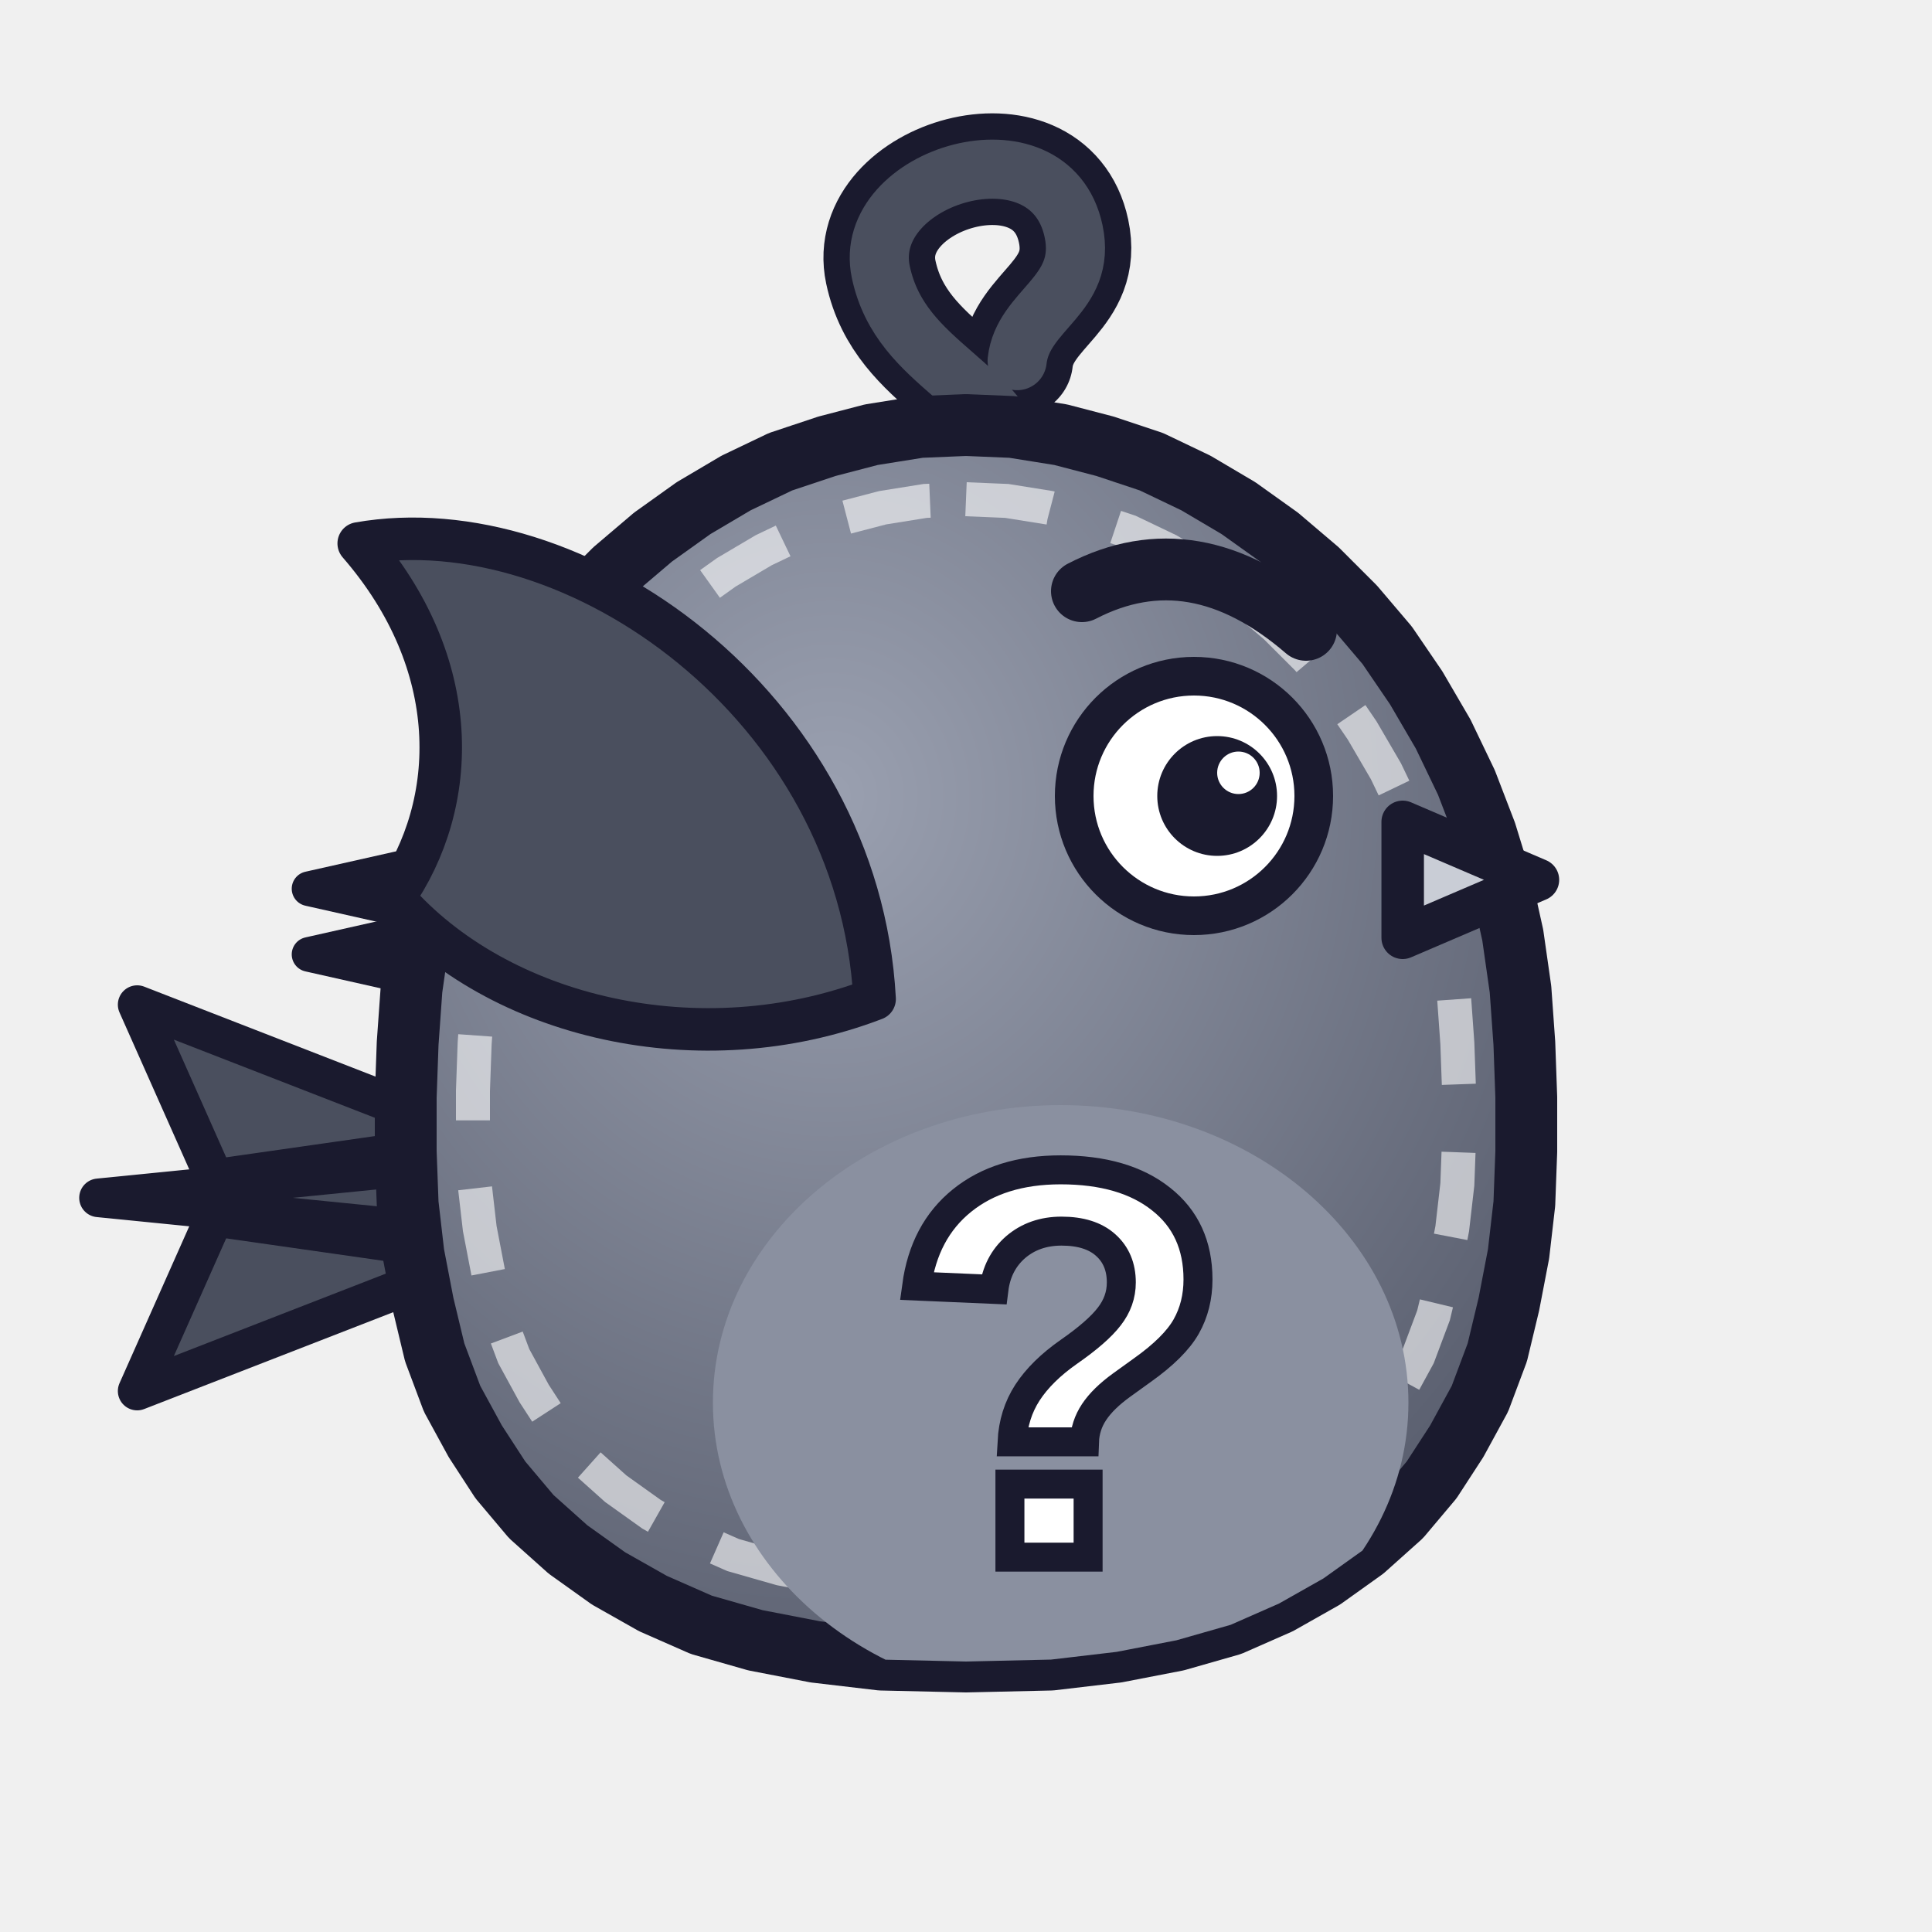
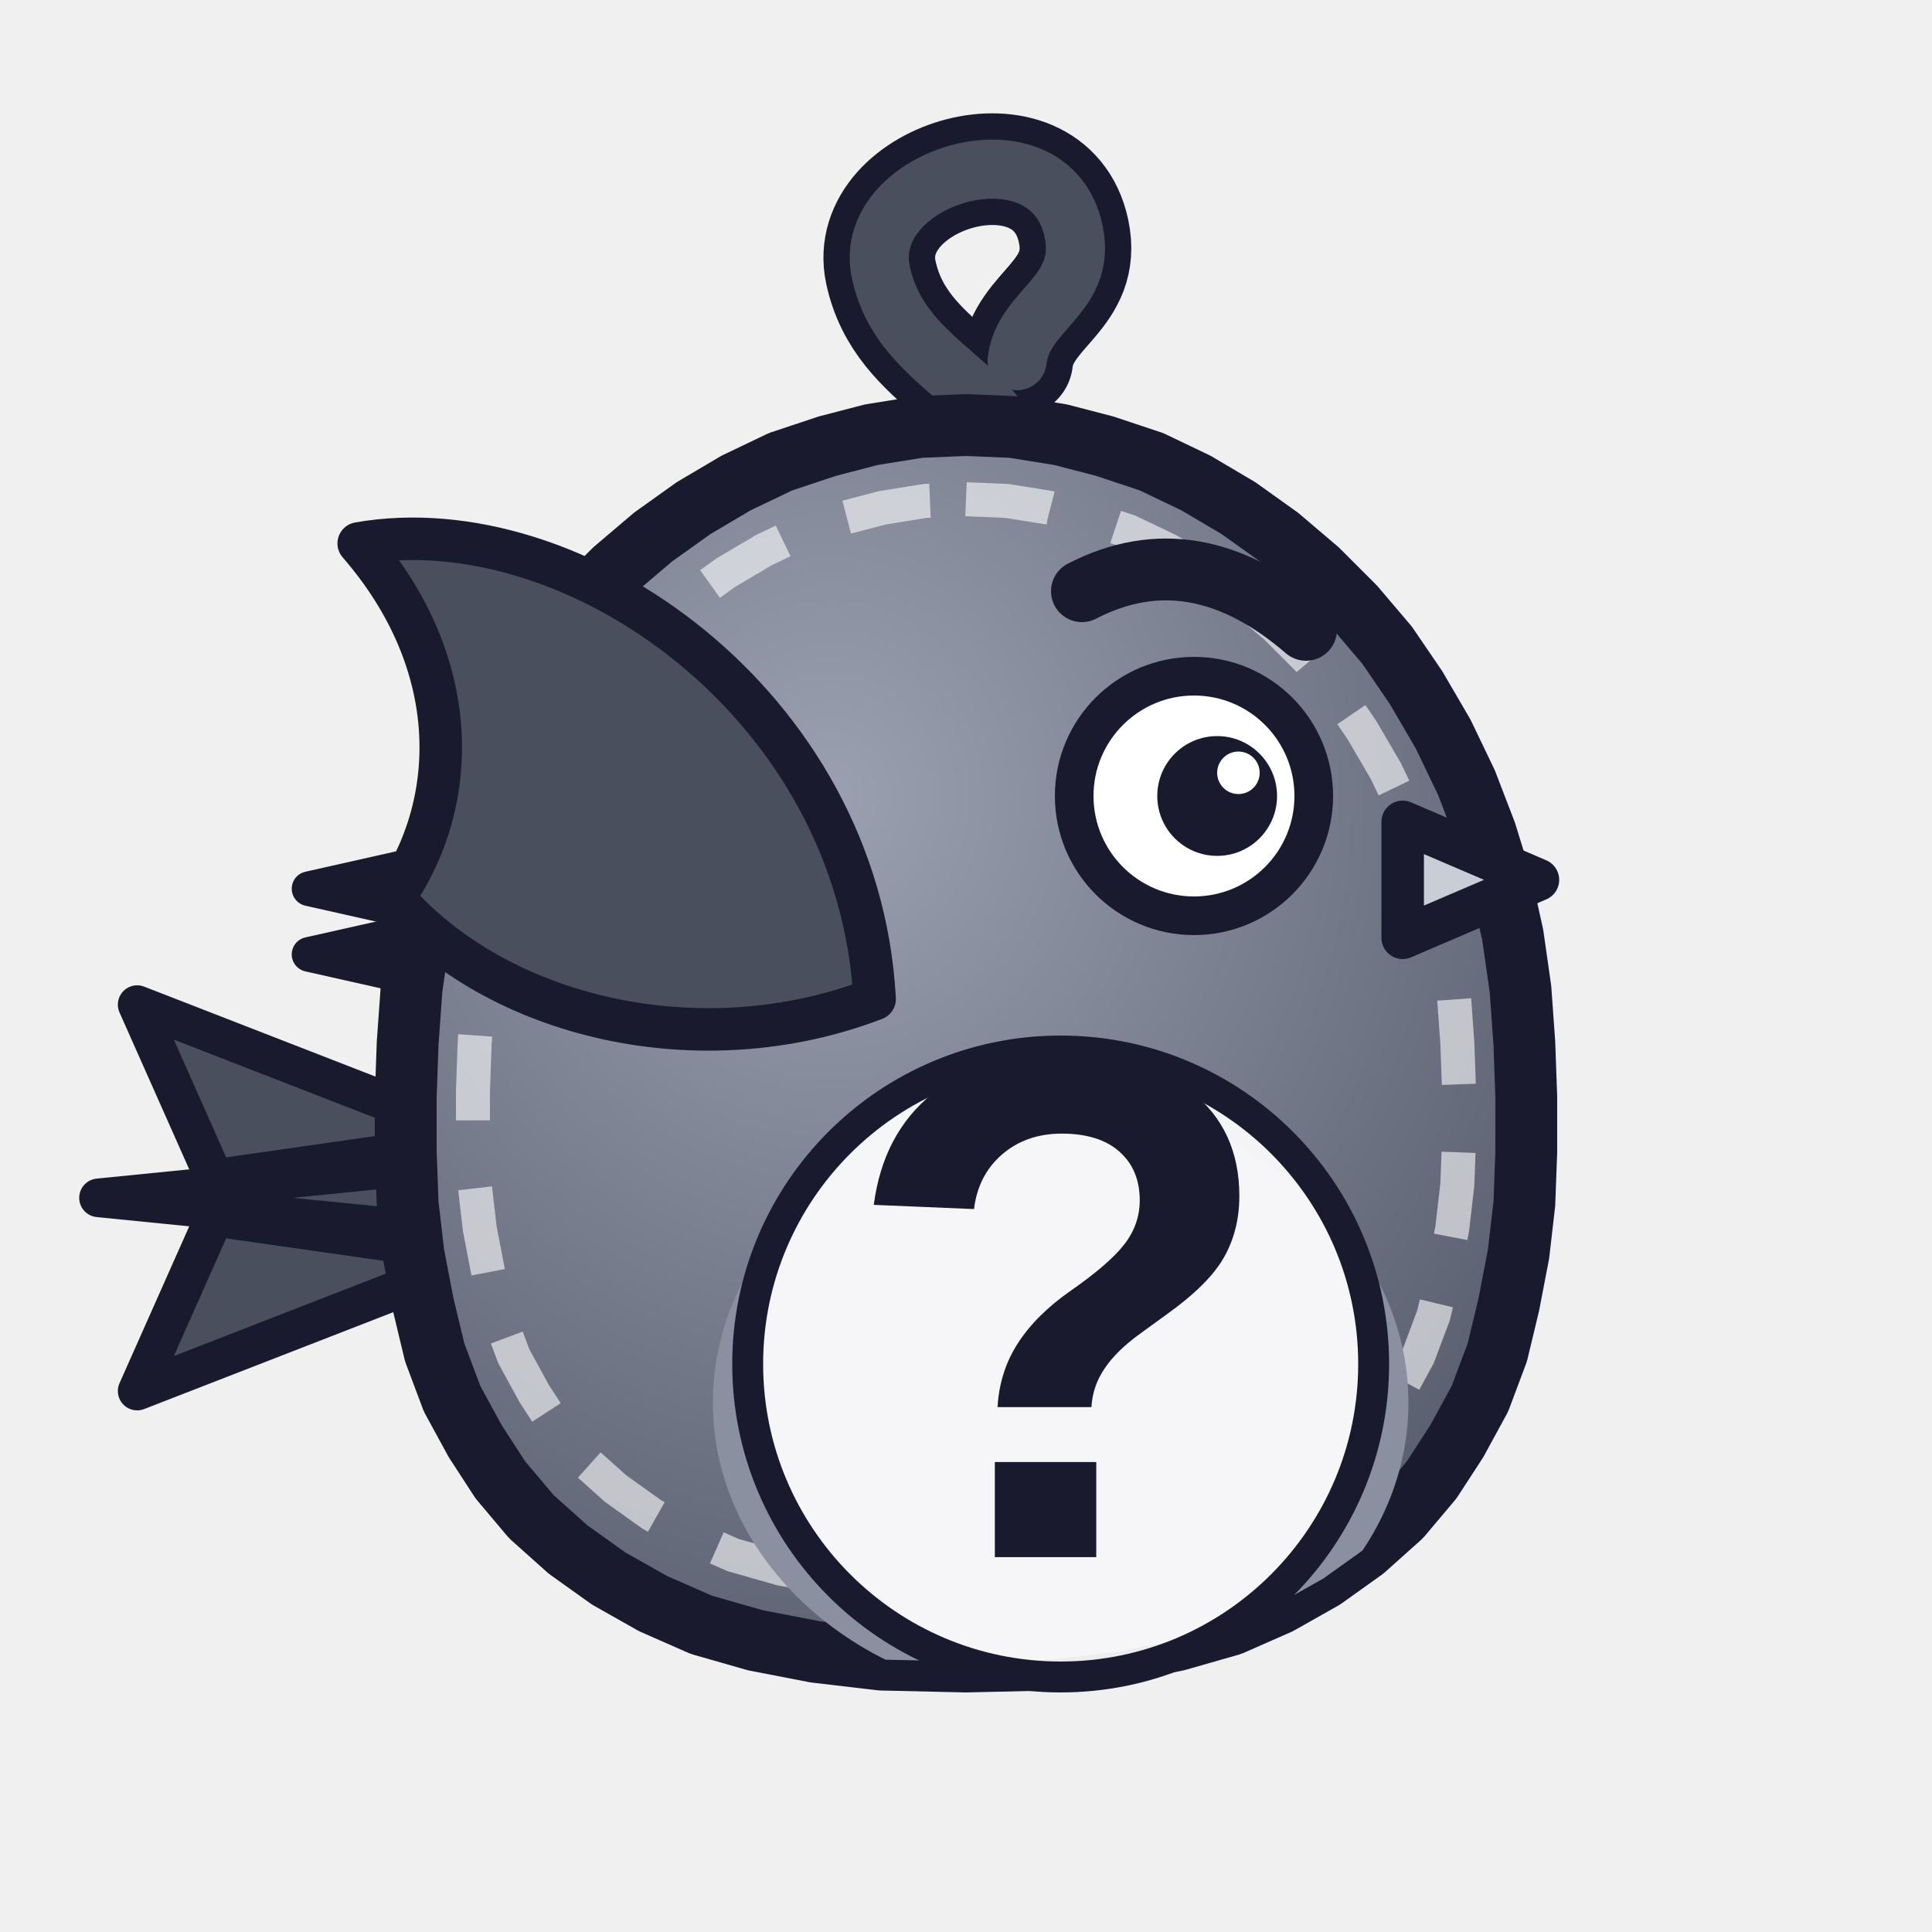
- <svg xmlns="http://www.w3.org/2000/svg" viewBox="0 0 100 100" data-kind="hidden" data-color="hidden" data-side-frame="3" data-ver="5" data-character="물음표">
+ <svg xmlns="http://www.w3.org/2000/svg" viewBox="0 0 100 100" data-kind="hidden" data-color="hidden" data-side-frame="3" data-ver="7a" data-character="물음표">
  <defs>
    <radialGradient id="gshidden" cx="38%" cy="30%" r="75%">
      <stop offset="0" stop-color="#9AA0B0" />
      <stop offset="1" stop-color="#5B6070" />
    </radialGradient>
    <clipPath id="cshidden">
      <path d="M50 22 52.4 22.1 54.9 22.5 57.2 23.1 59.6 23.9 61.9 25 64.1 26.3 66.2 27.8 68.2 29.5 70.1 31.4 71.8 33.4 73.3 35.6 74.7 38 75.9 40.5 76.9 43.1 77.7 45.7 78.3 48.4 78.7 51.2 78.9 54 79 56.8 79 59.6 78.9 62.3 78.6 64.9 78.1 67.5 77.5 70 76.6 72.4 75.4 74.6 74.1 76.6 72.5 78.5 70.6 80.2 68.5 81.7 66.2 83 63.7 84.1 60.9 84.9 57.8 85.5 54.4 85.9 50 86 45.6 85.9 42.2 85.5 39.1 84.9 36.3 84.1 33.8 83 31.5 81.7 29.4 80.2 27.5 78.5 25.9 76.6 24.6 74.6 23.4 72.4 22.5 70 21.9 67.5 21.4 64.9 21.1 62.3 21 59.6 21 56.8 21.1 54 21.3 51.2 21.7 48.4 22.3 45.7 23.1 43.1 24.1 40.5 25.3 38 26.7 35.6 28.2 33.4 29.9 31.4 31.8 29.5 33.8 27.8 35.9 26.3 38.1 25 40.4 23.9 42.8 23.1 45.1 22.5 47.6 22.1Z" />
    </clipPath>
  </defs>
  <g fill="#4A4F5E" stroke="#1A1A2E" stroke-width="2" stroke-linejoin="round">
    <path d="M25.1 59 L7.1 52 L11.1 61Z" />
    <path d="M25.1 65 L7.1 72 L11.1 63Z" />
    <path d="M25.1 60 L5.1 62 L25.1 64Z" />
  </g>
  <g transform="translate(52.7 23) rotate(-12) scale(.85)">
    <path d="M0 2 C0 -4 -6 -6 -6 -12 C-6 -18 6 -19 6 -12 C6 -8 2 -8 1 -5" fill="none" stroke="#1A1A2E" stroke-width="6.8" stroke-linecap="round" />
    <path d="M0 2 C0 -4 -6 -6 -6 -12 C-6 -18 6 -19 6 -12 C6 -8 2 -8 1 -5" fill="none" stroke="#4A4F5E" stroke-width="3.6" stroke-linecap="round" />
  </g>
  <path transform="translate(0 -2)" d="M24 46.2 L16 48 L24 49.8Z" fill="#6E7486" stroke="#1A1A2E" stroke-width="1.8" stroke-linejoin="round" />
  <path transform="translate(0 -2)" d="M24 49.6 L16 51.4 L24 53.2Z" fill="#6E7486" stroke="#1A1A2E" stroke-width="1.8" stroke-linejoin="round" />
  <path d="M50 22 52.4 22.1 54.9 22.5 57.2 23.1 59.6 23.9 61.9 25 64.1 26.3 66.2 27.8 68.2 29.5 70.1 31.4 71.8 33.4 73.3 35.6 74.7 38 75.9 40.5 76.9 43.1 77.7 45.7 78.3 48.4 78.7 51.2 78.9 54 79 56.8 79 59.6 78.9 62.3 78.6 64.9 78.1 67.5 77.5 70 76.6 72.4 75.4 74.6 74.1 76.6 72.5 78.5 70.6 80.2 68.5 81.7 66.2 83 63.7 84.1 60.9 84.9 57.8 85.5 54.4 85.9 50 86 45.6 85.9 42.2 85.5 39.1 84.9 36.3 84.1 33.8 83 31.5 81.7 29.4 80.2 27.5 78.5 25.9 76.6 24.6 74.6 23.4 72.4 22.5 70 21.9 67.5 21.4 64.9 21.1 62.3 21 59.6 21 56.8 21.1 54 21.3 51.2 21.7 48.4 22.3 45.7 23.1 43.1 24.1 40.5 25.3 38 26.7 35.6 28.2 33.4 29.9 31.4 31.8 29.5 33.8 27.8 35.9 26.3 38.1 25 40.4 23.9 42.8 23.1 45.1 22.5 47.6 22.1Z" fill="url(#gshidden)" stroke="#1A1A2E" stroke-width="3.2" stroke-linejoin="round" />
  <path d="M50 22 52.4 22.1 54.9 22.5 57.2 23.1 59.6 23.9 61.9 25 64.1 26.3 66.2 27.8 68.2 29.5 70.1 31.4 71.8 33.4 73.3 35.6 74.7 38 75.9 40.5 76.9 43.1 77.7 45.7 78.3 48.4 78.7 51.2 78.9 54 79 56.8 79 59.6 78.9 62.3 78.6 64.9 78.1 67.5 77.5 70 76.6 72.4 75.4 74.6 74.1 76.6 72.5 78.5 70.6 80.2 68.5 81.7 66.2 83 63.7 84.1 60.9 84.9 57.8 85.5 54.4 85.9 50 86 45.6 85.9 42.2 85.5 39.1 84.9 36.3 84.1 33.8 83 31.5 81.7 29.4 80.2 27.5 78.5 25.9 76.6 24.6 74.6 23.4 72.4 22.5 70 21.9 67.5 21.4 64.9 21.1 62.3 21 59.6 21 56.8 21.1 54 21.3 51.2 21.7 48.4 22.3 45.7 23.1 43.1 24.1 40.5 25.3 38 26.7 35.6 28.2 33.4 29.9 31.4 31.8 29.5 33.8 27.8 35.9 26.3 38.1 25 40.4 23.9 42.8 23.1 45.1 22.5 47.6 22.1Z" fill="none" stroke="#fff" stroke-opacity=".6" stroke-width="2" stroke-dasharray="5 4" transform="translate(50 54) scale(.88) translate(-50 -54)" />
  <g clip-path="url(#cshidden)">
    <ellipse cx="54.9" cy="72.6" rx="18" ry="15.4" fill="#8A90A0" />
  </g>
  <path d="M67.6 32.6 Q61.8 27.6 56 30.6" fill="none" stroke="#1A1A2E" stroke-width="3.2" stroke-linecap="round" />
  <circle cx="61.8" cy="41.2" r="6.2" fill="#fff" stroke="#1A1A2E" stroke-width="2" />
  <circle cx="63" cy="41.2" r="3.1" fill="#1A1A2E" />
  <circle cx="64.1" cy="40" r="1.1" fill="#fff" />
  <path d="M72.603 42.54 L79.603 45.54 L72.603 48.54Z" fill="#C9CDD6" stroke="#1A1A2E" stroke-width="2.2" stroke-linejoin="round" />
  <path d="M72.603 42.54 L79.603 45.54 L72.603 48.54Z" fill="none" stroke="#fff" stroke-opacity=".0" />
  <g transform="rotate(35 47.4 53.2)">
    <path d="M47.4 53.2 C38 41.2 20 41.2 12 49.2 C20 51.2 24 57.2 24 63.2 C32 65.2 42 61.2 47.4 53.2Z" transform="translate(-2.6 0)" fill="#4A4F5E" stroke="#1A1A2E" stroke-width="2.2" stroke-linejoin="round" />
  </g>
-   <text x="54.9" y="80.6" text-anchor="middle" font-family="Arial Black,Arial,sans-serif" font-weight="900" font-size="28.7" fill="#fff" stroke="#1A1A2E" stroke-width="1.5">?</text>
+   <circle cx="54.9" cy="70.6" r="16.2" fill="#FFFFFF" fill-opacity=".92" stroke="#1A1A2E" stroke-width="1.6" />
+   <text x="54.9" y="80.6" text-anchor="middle" font-family="Arial Black,Arial,sans-serif" font-weight="900" font-size="37.3" fill="#1A1A2E" stroke="none">?</text>
</svg>
